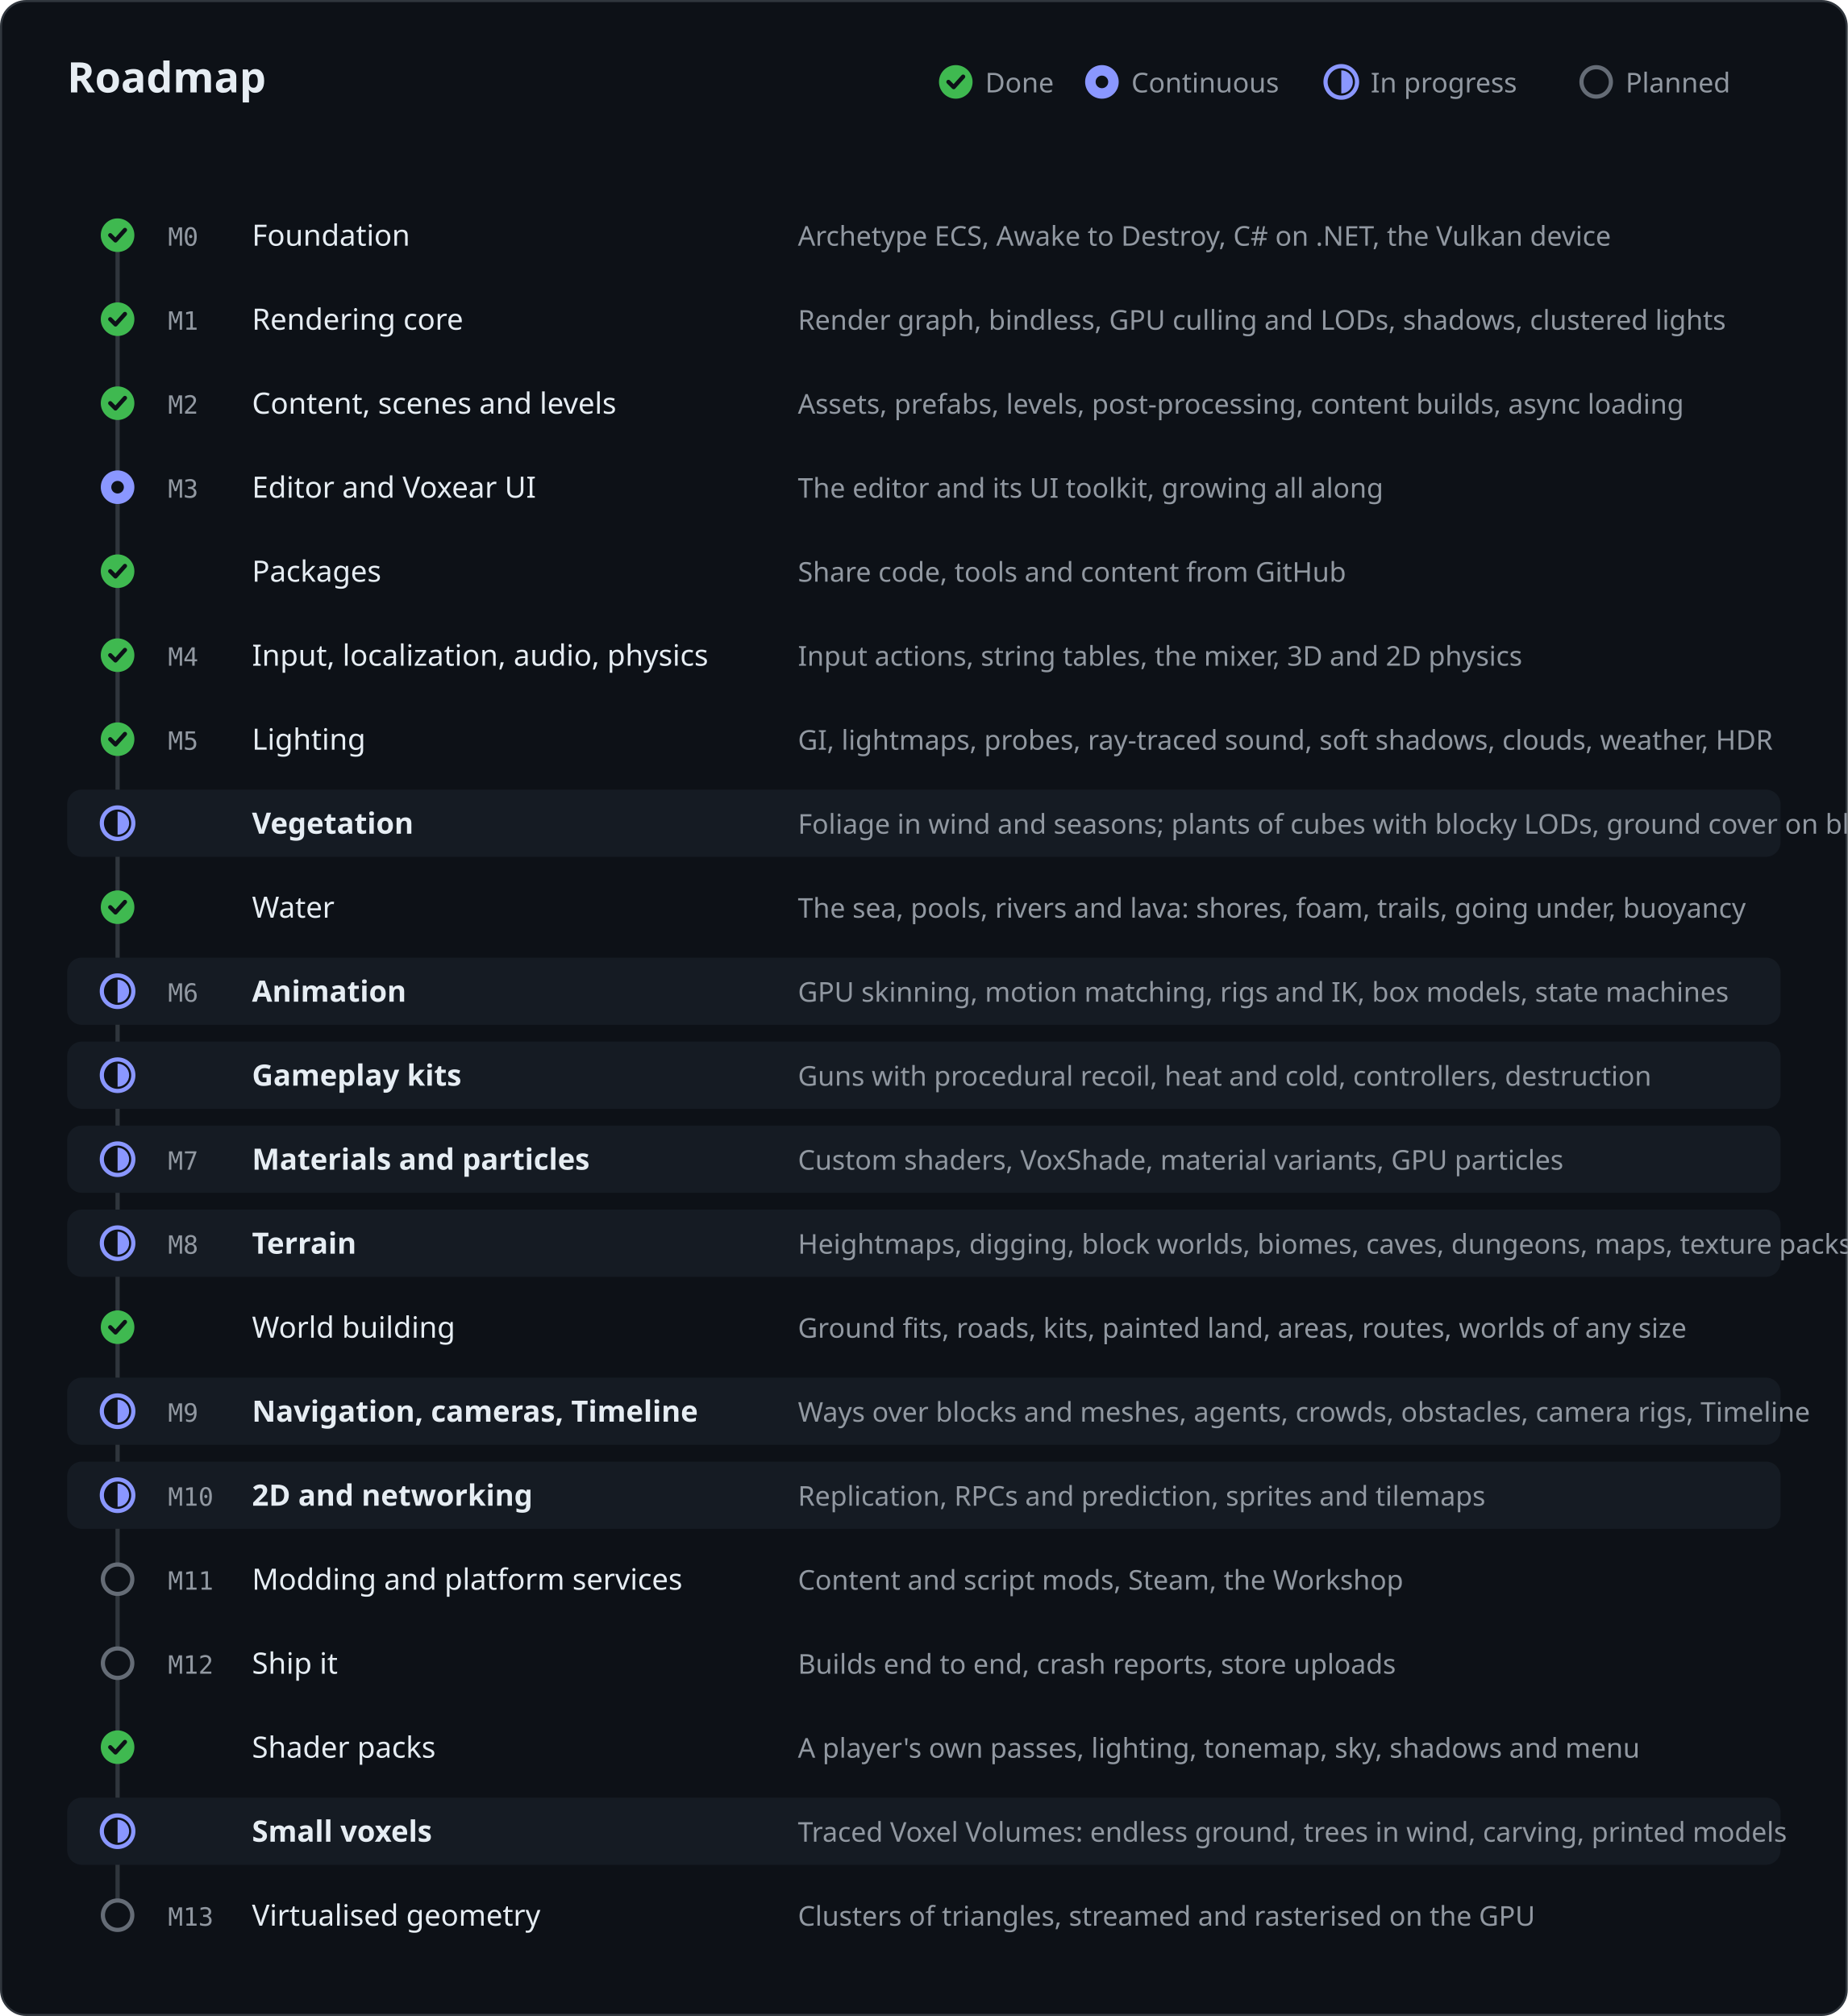
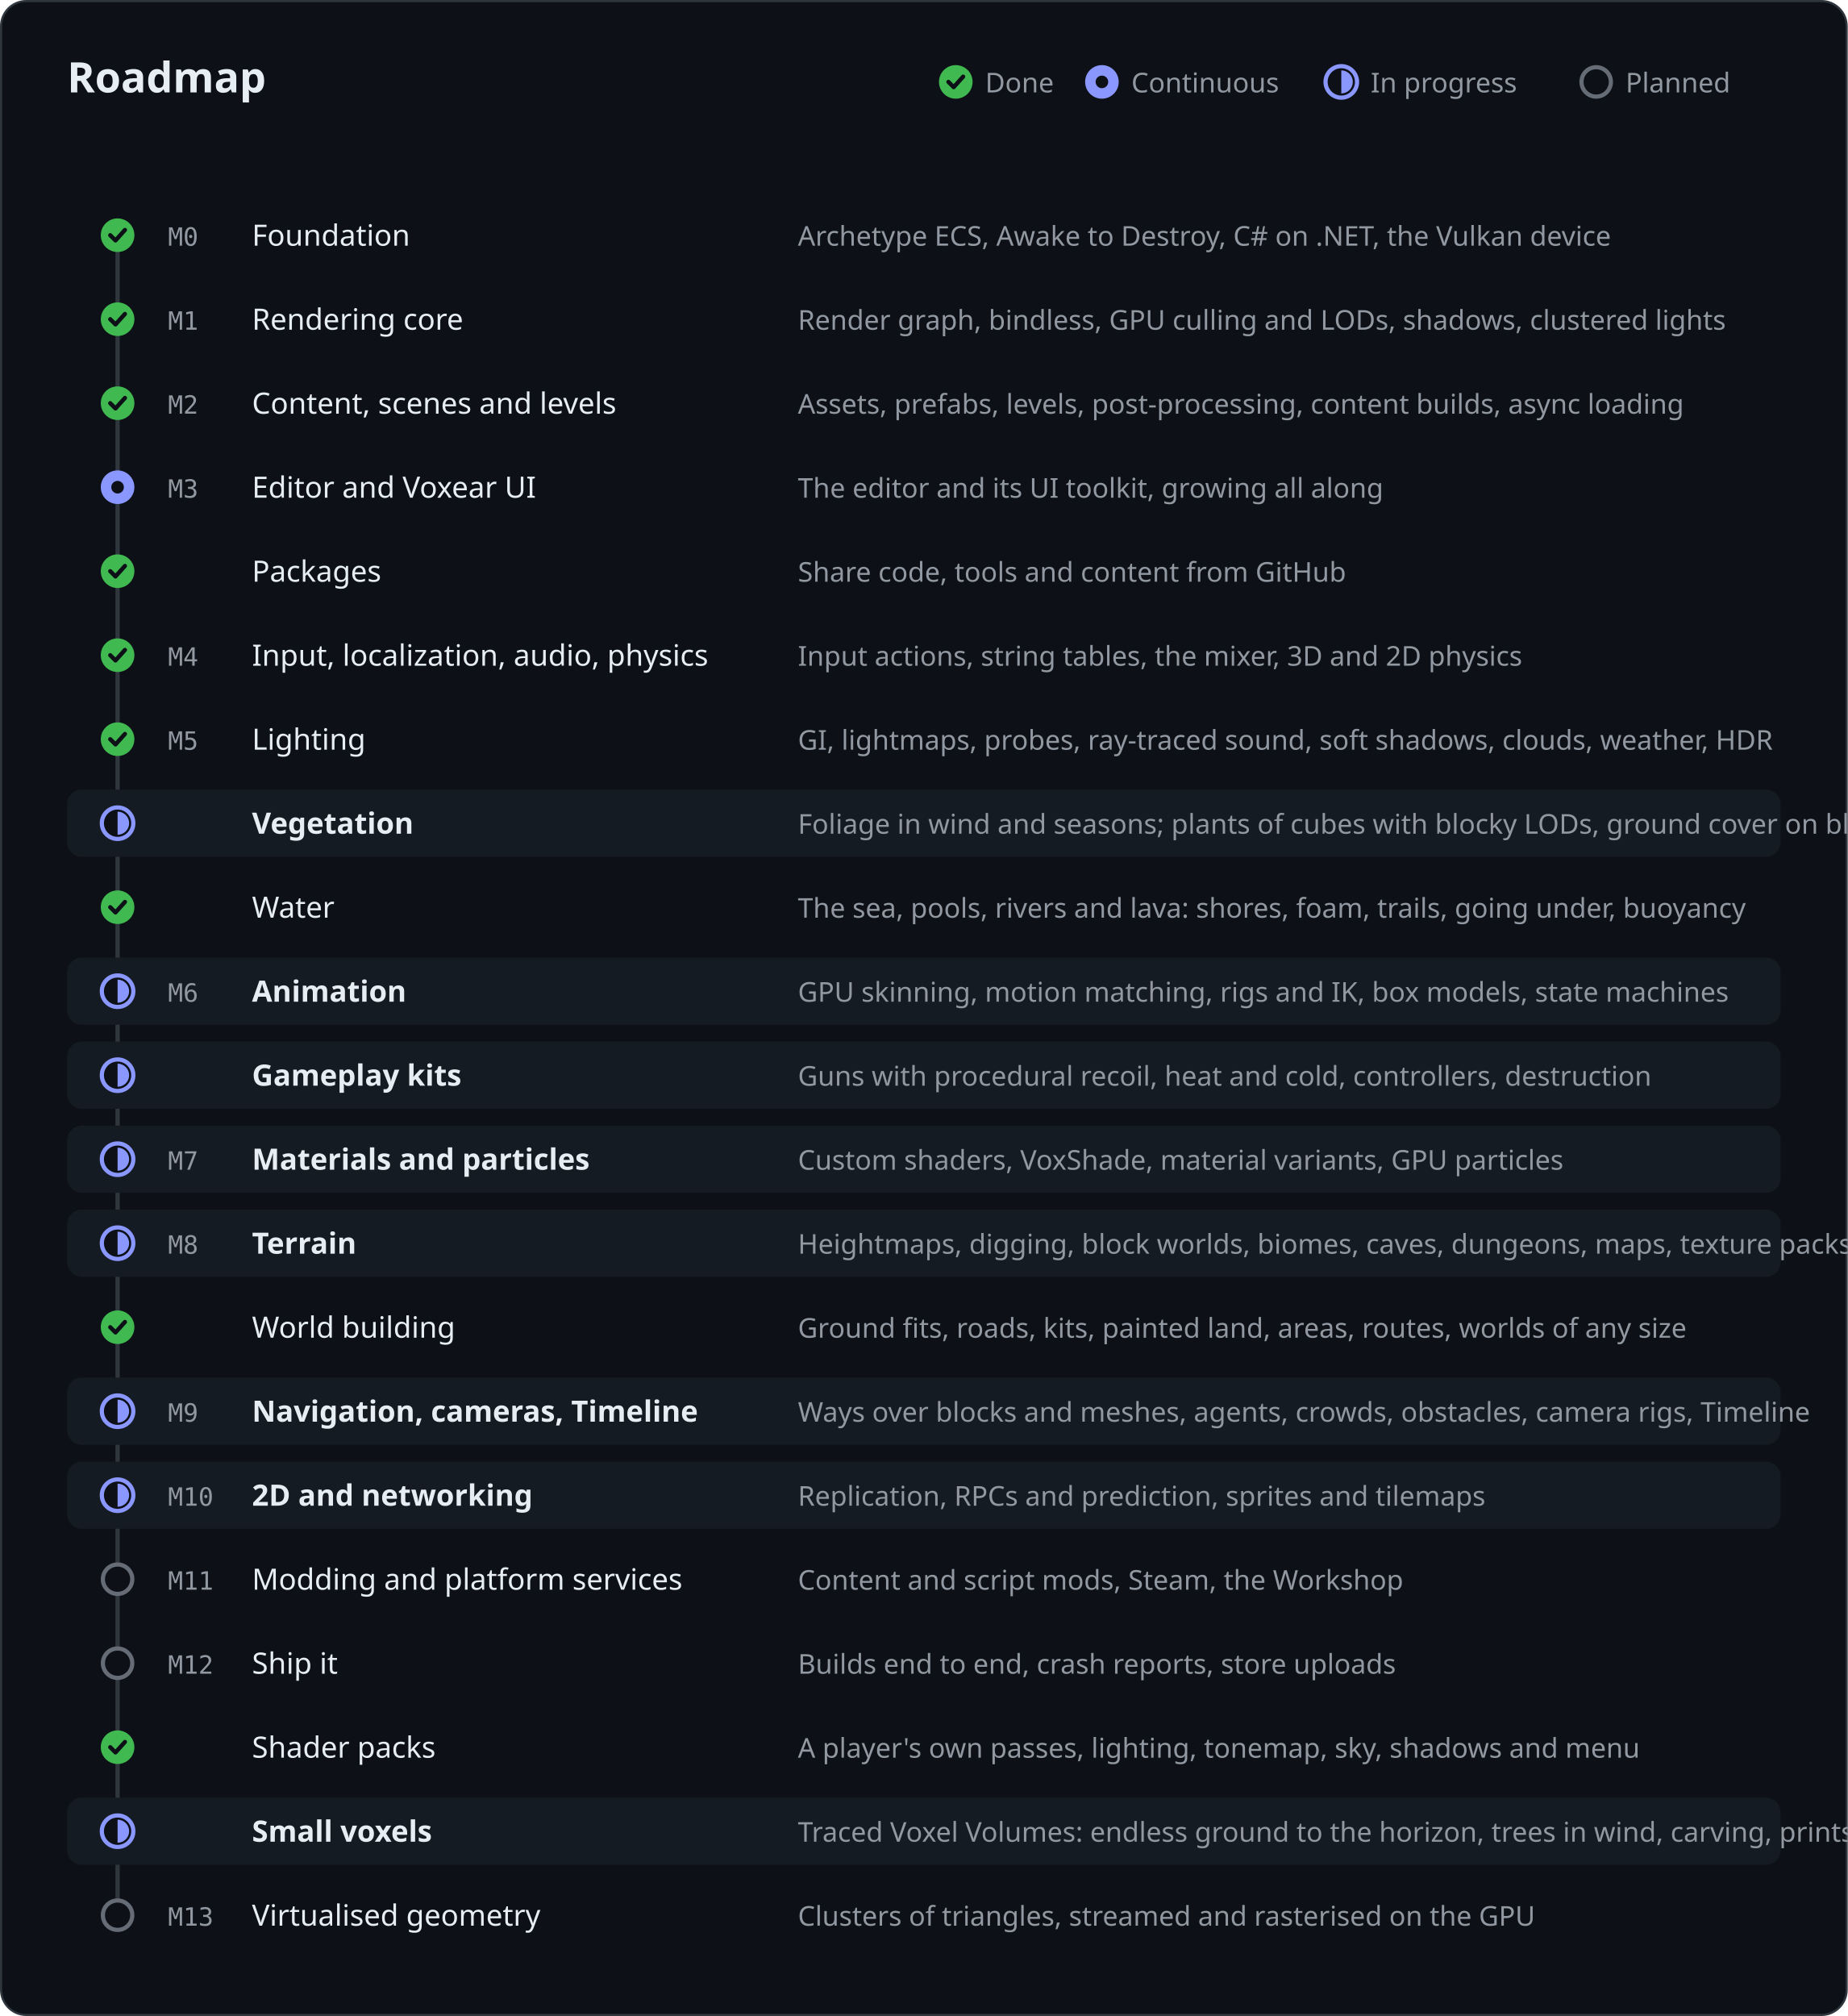
<svg xmlns="http://www.w3.org/2000/svg" width="880" height="960" viewBox="0 0 880 960" role="img" aria-label="Voxear roadmap">
  <rect x="0.5" y="0.5" width="879" height="959" rx="12" fill="#0d1117" stroke="#30363d" />
  <text x="32" y="44" font-family="-apple-system, BlinkMacSystemFont, 'Segoe UI', 'Noto Sans', Helvetica, Arial, sans-serif" font-size="20" font-weight="600" fill="#e6edf3">Roadmap</text>
  <circle cx="760.2" cy="39" r="7" fill="#0d1117" stroke="#656c76" stroke-width="2" />
  <text x="774.2" y="44" font-family="-apple-system, BlinkMacSystemFont, 'Segoe UI', 'Noto Sans', Helvetica, Arial, sans-serif" font-size="13" fill="#9198a1">Planned</text>
  <circle cx="638.8" cy="39" r="7.5" fill="#0d1117" stroke="#8a97ff" stroke-width="2" />
  <path d="M638.8 33.5 a5.5 5.5 0 0 1 0 11 z" fill="#8a97ff" />
  <text x="652.8" y="44" font-family="-apple-system, BlinkMacSystemFont, 'Segoe UI', 'Noto Sans', Helvetica, Arial, sans-serif" font-size="13" fill="#9198a1">In progress</text>
  <circle cx="524.8" cy="39" r="8" fill="#8a97ff" />
  <circle cx="524.8" cy="39" r="3" fill="#0d1117" />
  <text x="538.8" y="44" font-family="-apple-system, BlinkMacSystemFont, 'Segoe UI', 'Noto Sans', Helvetica, Arial, sans-serif" font-size="13" fill="#9198a1">Continuous</text>
  <circle cx="455.2" cy="39" r="8" fill="#3fb950" />
  <path d="M451.7 39 l2.5 2.5 l4.5-5" fill="none" stroke="#0d1117" stroke-width="2" stroke-linecap="round" stroke-linejoin="round" />
  <text x="469.2" y="44" font-family="-apple-system, BlinkMacSystemFont, 'Segoe UI', 'Noto Sans', Helvetica, Arial, sans-serif" font-size="13" fill="#9198a1">Done</text>
  <line x1="56" y1="112" x2="56" y2="912" stroke="#30363d" stroke-width="2" />
  <circle cx="56" cy="112" r="8" fill="#3fb950" />
  <path d="M52.5 112 l2.5 2.5 l4.5-5" fill="none" stroke="#0d1117" stroke-width="2" stroke-linecap="round" stroke-linejoin="round" />
  <text x="80" y="117" font-family="ui-monospace, SFMono-Regular, 'SF Mono', Menlo, Consolas, monospace" font-size="12" fill="#9198a1">M0</text>
  <text x="120" y="117" font-family="-apple-system, BlinkMacSystemFont, 'Segoe UI', 'Noto Sans', Helvetica, Arial, sans-serif" font-size="14" font-weight="500" fill="#e6edf3">Foundation</text>
  <text x="380" y="117" font-family="-apple-system, BlinkMacSystemFont, 'Segoe UI', 'Noto Sans', Helvetica, Arial, sans-serif" font-size="13" fill="#9198a1">Archetype ECS, Awake to Destroy, C# on .NET, the Vulkan device</text>
  <circle cx="56" cy="152" r="8" fill="#3fb950" />
  <path d="M52.5 152 l2.5 2.5 l4.5-5" fill="none" stroke="#0d1117" stroke-width="2" stroke-linecap="round" stroke-linejoin="round" />
  <text x="80" y="157" font-family="ui-monospace, SFMono-Regular, 'SF Mono', Menlo, Consolas, monospace" font-size="12" fill="#9198a1">M1</text>
  <text x="120" y="157" font-family="-apple-system, BlinkMacSystemFont, 'Segoe UI', 'Noto Sans', Helvetica, Arial, sans-serif" font-size="14" font-weight="500" fill="#e6edf3">Rendering core</text>
  <text x="380" y="157" font-family="-apple-system, BlinkMacSystemFont, 'Segoe UI', 'Noto Sans', Helvetica, Arial, sans-serif" font-size="13" fill="#9198a1">Render graph, bindless, GPU culling and LODs, shadows, clustered lights</text>
  <circle cx="56" cy="192" r="8" fill="#3fb950" />
  <path d="M52.5 192 l2.5 2.5 l4.5-5" fill="none" stroke="#0d1117" stroke-width="2" stroke-linecap="round" stroke-linejoin="round" />
  <text x="80" y="197" font-family="ui-monospace, SFMono-Regular, 'SF Mono', Menlo, Consolas, monospace" font-size="12" fill="#9198a1">M2</text>
  <text x="120" y="197" font-family="-apple-system, BlinkMacSystemFont, 'Segoe UI', 'Noto Sans', Helvetica, Arial, sans-serif" font-size="14" font-weight="500" fill="#e6edf3">Content, scenes and levels</text>
  <text x="380" y="197" font-family="-apple-system, BlinkMacSystemFont, 'Segoe UI', 'Noto Sans', Helvetica, Arial, sans-serif" font-size="13" fill="#9198a1">Assets, prefabs, levels, post-processing, content builds, async loading</text>
  <circle cx="56" cy="232" r="8" fill="#8a97ff" />
  <circle cx="56" cy="232" r="3" fill="#0d1117" />
  <text x="80" y="237" font-family="ui-monospace, SFMono-Regular, 'SF Mono', Menlo, Consolas, monospace" font-size="12" fill="#9198a1">M3</text>
  <text x="120" y="237" font-family="-apple-system, BlinkMacSystemFont, 'Segoe UI', 'Noto Sans', Helvetica, Arial, sans-serif" font-size="14" font-weight="500" fill="#e6edf3">Editor and Voxear UI</text>
  <text x="380" y="237" font-family="-apple-system, BlinkMacSystemFont, 'Segoe UI', 'Noto Sans', Helvetica, Arial, sans-serif" font-size="13" fill="#9198a1">The editor and its UI toolkit, growing all along</text>
  <circle cx="56" cy="272" r="8" fill="#3fb950" />
  <path d="M52.5 272 l2.5 2.5 l4.5-5" fill="none" stroke="#0d1117" stroke-width="2" stroke-linecap="round" stroke-linejoin="round" />
  <text x="80" y="277" font-family="ui-monospace, SFMono-Regular, 'SF Mono', Menlo, Consolas, monospace" font-size="12" fill="#9198a1" />
  <text x="120" y="277" font-family="-apple-system, BlinkMacSystemFont, 'Segoe UI', 'Noto Sans', Helvetica, Arial, sans-serif" font-size="14" font-weight="500" fill="#e6edf3">Packages</text>
  <text x="380" y="277" font-family="-apple-system, BlinkMacSystemFont, 'Segoe UI', 'Noto Sans', Helvetica, Arial, sans-serif" font-size="13" fill="#9198a1">Share code, tools and content from GitHub</text>
  <circle cx="56" cy="312" r="8" fill="#3fb950" />
  <path d="M52.5 312 l2.5 2.5 l4.5-5" fill="none" stroke="#0d1117" stroke-width="2" stroke-linecap="round" stroke-linejoin="round" />
  <text x="80" y="317" font-family="ui-monospace, SFMono-Regular, 'SF Mono', Menlo, Consolas, monospace" font-size="12" fill="#9198a1">M4</text>
  <text x="120" y="317" font-family="-apple-system, BlinkMacSystemFont, 'Segoe UI', 'Noto Sans', Helvetica, Arial, sans-serif" font-size="14" font-weight="500" fill="#e6edf3">Input, localization, audio, physics</text>
  <text x="380" y="317" font-family="-apple-system, BlinkMacSystemFont, 'Segoe UI', 'Noto Sans', Helvetica, Arial, sans-serif" font-size="13" fill="#9198a1">Input actions, string tables, the mixer, 3D and 2D physics</text>
  <circle cx="56" cy="352" r="8" fill="#3fb950" />
  <path d="M52.5 352 l2.5 2.5 l4.5-5" fill="none" stroke="#0d1117" stroke-width="2" stroke-linecap="round" stroke-linejoin="round" />
  <text x="80" y="357" font-family="ui-monospace, SFMono-Regular, 'SF Mono', Menlo, Consolas, monospace" font-size="12" fill="#9198a1">M5</text>
  <text x="120" y="357" font-family="-apple-system, BlinkMacSystemFont, 'Segoe UI', 'Noto Sans', Helvetica, Arial, sans-serif" font-size="14" font-weight="500" fill="#e6edf3">Lighting</text>
  <text x="380" y="357" font-family="-apple-system, BlinkMacSystemFont, 'Segoe UI', 'Noto Sans', Helvetica, Arial, sans-serif" font-size="13" fill="#9198a1">GI, lightmaps, probes, ray-traced sound, soft shadows, clouds, weather, HDR</text>
  <rect x="32" y="376" width="816" height="32" rx="7" fill="#151b23" />
  <circle cx="56" cy="392" r="7.5" fill="#0d1117" stroke="#8a97ff" stroke-width="2" />
  <path d="M56 386.5 a5.5 5.5 0 0 1 0 11 z" fill="#8a97ff" />
  <text x="80" y="397" font-family="ui-monospace, SFMono-Regular, 'SF Mono', Menlo, Consolas, monospace" font-size="12" fill="#9198a1" />
  <text x="120" y="397" font-family="-apple-system, BlinkMacSystemFont, 'Segoe UI', 'Noto Sans', Helvetica, Arial, sans-serif" font-size="14" font-weight="600" fill="#e6edf3">Vegetation</text>
  <text x="380" y="397" font-family="-apple-system, BlinkMacSystemFont, 'Segoe UI', 'Noto Sans', Helvetica, Arial, sans-serif" font-size="13" fill="#9198a1">Foliage in wind and seasons; plants of cubes with blocky LODs, ground cover on blocks</text>
  <circle cx="56" cy="432" r="8" fill="#3fb950" />
  <path d="M52.5 432 l2.5 2.5 l4.5-5" fill="none" stroke="#0d1117" stroke-width="2" stroke-linecap="round" stroke-linejoin="round" />
  <text x="80" y="437" font-family="ui-monospace, SFMono-Regular, 'SF Mono', Menlo, Consolas, monospace" font-size="12" fill="#9198a1" />
  <text x="120" y="437" font-family="-apple-system, BlinkMacSystemFont, 'Segoe UI', 'Noto Sans', Helvetica, Arial, sans-serif" font-size="14" font-weight="500" fill="#e6edf3">Water</text>
  <text x="380" y="437" font-family="-apple-system, BlinkMacSystemFont, 'Segoe UI', 'Noto Sans', Helvetica, Arial, sans-serif" font-size="13" fill="#9198a1">The sea, pools, rivers and lava: shores, foam, trails, going under, buoyancy</text>
  <rect x="32" y="456" width="816" height="32" rx="7" fill="#151b23" />
  <circle cx="56" cy="472" r="7.5" fill="#0d1117" stroke="#8a97ff" stroke-width="2" />
  <path d="M56 466.5 a5.5 5.5 0 0 1 0 11 z" fill="#8a97ff" />
  <text x="80" y="477" font-family="ui-monospace, SFMono-Regular, 'SF Mono', Menlo, Consolas, monospace" font-size="12" fill="#9198a1">M6</text>
  <text x="120" y="477" font-family="-apple-system, BlinkMacSystemFont, 'Segoe UI', 'Noto Sans', Helvetica, Arial, sans-serif" font-size="14" font-weight="600" fill="#e6edf3">Animation</text>
  <text x="380" y="477" font-family="-apple-system, BlinkMacSystemFont, 'Segoe UI', 'Noto Sans', Helvetica, Arial, sans-serif" font-size="13" fill="#9198a1">GPU skinning, motion matching, rigs and IK, box models, state machines</text>
  <rect x="32" y="496" width="816" height="32" rx="7" fill="#151b23" />
  <circle cx="56" cy="512" r="7.5" fill="#0d1117" stroke="#8a97ff" stroke-width="2" />
  <path d="M56 506.5 a5.5 5.5 0 0 1 0 11 z" fill="#8a97ff" />
  <text x="80" y="517" font-family="ui-monospace, SFMono-Regular, 'SF Mono', Menlo, Consolas, monospace" font-size="12" fill="#9198a1" />
  <text x="120" y="517" font-family="-apple-system, BlinkMacSystemFont, 'Segoe UI', 'Noto Sans', Helvetica, Arial, sans-serif" font-size="14" font-weight="600" fill="#e6edf3">Gameplay kits</text>
  <text x="380" y="517" font-family="-apple-system, BlinkMacSystemFont, 'Segoe UI', 'Noto Sans', Helvetica, Arial, sans-serif" font-size="13" fill="#9198a1">Guns with procedural recoil, heat and cold, controllers, destruction</text>
  <rect x="32" y="536" width="816" height="32" rx="7" fill="#151b23" />
  <circle cx="56" cy="552" r="7.5" fill="#0d1117" stroke="#8a97ff" stroke-width="2" />
  <path d="M56 546.5 a5.5 5.5 0 0 1 0 11 z" fill="#8a97ff" />
  <text x="80" y="557" font-family="ui-monospace, SFMono-Regular, 'SF Mono', Menlo, Consolas, monospace" font-size="12" fill="#9198a1">M7</text>
  <text x="120" y="557" font-family="-apple-system, BlinkMacSystemFont, 'Segoe UI', 'Noto Sans', Helvetica, Arial, sans-serif" font-size="14" font-weight="600" fill="#e6edf3">Materials and particles</text>
  <text x="380" y="557" font-family="-apple-system, BlinkMacSystemFont, 'Segoe UI', 'Noto Sans', Helvetica, Arial, sans-serif" font-size="13" fill="#9198a1">Custom shaders, VoxShade, material variants, GPU particles</text>
  <rect x="32" y="576" width="816" height="32" rx="7" fill="#151b23" />
  <circle cx="56" cy="592" r="7.5" fill="#0d1117" stroke="#8a97ff" stroke-width="2" />
  <path d="M56 586.5 a5.5 5.5 0 0 1 0 11 z" fill="#8a97ff" />
  <text x="80" y="597" font-family="ui-monospace, SFMono-Regular, 'SF Mono', Menlo, Consolas, monospace" font-size="12" fill="#9198a1">M8</text>
  <text x="120" y="597" font-family="-apple-system, BlinkMacSystemFont, 'Segoe UI', 'Noto Sans', Helvetica, Arial, sans-serif" font-size="14" font-weight="600" fill="#e6edf3">Terrain</text>
  <text x="380" y="597" font-family="-apple-system, BlinkMacSystemFont, 'Segoe UI', 'Noto Sans', Helvetica, Arial, sans-serif" font-size="13" fill="#9198a1">Heightmaps, digging, block worlds, biomes, caves, dungeons, maps, texture packs</text>
  <circle cx="56" cy="632" r="8" fill="#3fb950" />
  <path d="M52.5 632 l2.5 2.5 l4.5-5" fill="none" stroke="#0d1117" stroke-width="2" stroke-linecap="round" stroke-linejoin="round" />
  <text x="80" y="637" font-family="ui-monospace, SFMono-Regular, 'SF Mono', Menlo, Consolas, monospace" font-size="12" fill="#9198a1" />
  <text x="120" y="637" font-family="-apple-system, BlinkMacSystemFont, 'Segoe UI', 'Noto Sans', Helvetica, Arial, sans-serif" font-size="14" font-weight="500" fill="#e6edf3">World building</text>
  <text x="380" y="637" font-family="-apple-system, BlinkMacSystemFont, 'Segoe UI', 'Noto Sans', Helvetica, Arial, sans-serif" font-size="13" fill="#9198a1">Ground fits, roads, kits, painted land, areas, routes, worlds of any size</text>
  <rect x="32" y="656" width="816" height="32" rx="7" fill="#151b23" />
  <circle cx="56" cy="672" r="7.5" fill="#0d1117" stroke="#8a97ff" stroke-width="2" />
  <path d="M56 666.5 a5.5 5.5 0 0 1 0 11 z" fill="#8a97ff" />
  <text x="80" y="677" font-family="ui-monospace, SFMono-Regular, 'SF Mono', Menlo, Consolas, monospace" font-size="12" fill="#9198a1">M9</text>
  <text x="120" y="677" font-family="-apple-system, BlinkMacSystemFont, 'Segoe UI', 'Noto Sans', Helvetica, Arial, sans-serif" font-size="14" font-weight="600" fill="#e6edf3">Navigation, cameras, Timeline</text>
  <text x="380" y="677" font-family="-apple-system, BlinkMacSystemFont, 'Segoe UI', 'Noto Sans', Helvetica, Arial, sans-serif" font-size="13" fill="#9198a1">Ways over blocks and meshes, agents, crowds, obstacles, camera rigs, Timeline</text>
  <rect x="32" y="696" width="816" height="32" rx="7" fill="#151b23" />
  <circle cx="56" cy="712" r="7.5" fill="#0d1117" stroke="#8a97ff" stroke-width="2" />
  <path d="M56 706.5 a5.5 5.5 0 0 1 0 11 z" fill="#8a97ff" />
  <text x="80" y="717" font-family="ui-monospace, SFMono-Regular, 'SF Mono', Menlo, Consolas, monospace" font-size="12" fill="#9198a1">M10</text>
  <text x="120" y="717" font-family="-apple-system, BlinkMacSystemFont, 'Segoe UI', 'Noto Sans', Helvetica, Arial, sans-serif" font-size="14" font-weight="600" fill="#e6edf3">2D and networking</text>
  <text x="380" y="717" font-family="-apple-system, BlinkMacSystemFont, 'Segoe UI', 'Noto Sans', Helvetica, Arial, sans-serif" font-size="13" fill="#9198a1">Replication, RPCs and prediction, sprites and tilemaps</text>
  <circle cx="56" cy="752" r="7" fill="#0d1117" stroke="#656c76" stroke-width="2" />
  <text x="80" y="757" font-family="ui-monospace, SFMono-Regular, 'SF Mono', Menlo, Consolas, monospace" font-size="12" fill="#9198a1">M11</text>
  <text x="120" y="757" font-family="-apple-system, BlinkMacSystemFont, 'Segoe UI', 'Noto Sans', Helvetica, Arial, sans-serif" font-size="14" font-weight="500" fill="#e6edf3">Modding and platform services</text>
  <text x="380" y="757" font-family="-apple-system, BlinkMacSystemFont, 'Segoe UI', 'Noto Sans', Helvetica, Arial, sans-serif" font-size="13" fill="#9198a1">Content and script mods, Steam, the Workshop</text>
  <circle cx="56" cy="792" r="7" fill="#0d1117" stroke="#656c76" stroke-width="2" />
  <text x="80" y="797" font-family="ui-monospace, SFMono-Regular, 'SF Mono', Menlo, Consolas, monospace" font-size="12" fill="#9198a1">M12</text>
  <text x="120" y="797" font-family="-apple-system, BlinkMacSystemFont, 'Segoe UI', 'Noto Sans', Helvetica, Arial, sans-serif" font-size="14" font-weight="500" fill="#e6edf3">Ship it</text>
  <text x="380" y="797" font-family="-apple-system, BlinkMacSystemFont, 'Segoe UI', 'Noto Sans', Helvetica, Arial, sans-serif" font-size="13" fill="#9198a1">Builds end to end, crash reports, store uploads</text>
  <circle cx="56" cy="832" r="8" fill="#3fb950" />
  <path d="M52.5 832 l2.5 2.5 l4.5-5" fill="none" stroke="#0d1117" stroke-width="2" stroke-linecap="round" stroke-linejoin="round" />
  <text x="80" y="837" font-family="ui-monospace, SFMono-Regular, 'SF Mono', Menlo, Consolas, monospace" font-size="12" fill="#9198a1" />
  <text x="120" y="837" font-family="-apple-system, BlinkMacSystemFont, 'Segoe UI', 'Noto Sans', Helvetica, Arial, sans-serif" font-size="14" font-weight="500" fill="#e6edf3">Shader packs</text>
  <text x="380" y="837" font-family="-apple-system, BlinkMacSystemFont, 'Segoe UI', 'Noto Sans', Helvetica, Arial, sans-serif" font-size="13" fill="#9198a1">A player's own passes, lighting, tonemap, sky, shadows and menu</text>
  <rect x="32" y="856" width="816" height="32" rx="7" fill="#151b23" />
  <circle cx="56" cy="872" r="7.5" fill="#0d1117" stroke="#8a97ff" stroke-width="2" />
  <path d="M56 866.5 a5.5 5.5 0 0 1 0 11 z" fill="#8a97ff" />
  <text x="80" y="877" font-family="ui-monospace, SFMono-Regular, 'SF Mono', Menlo, Consolas, monospace" font-size="12" fill="#9198a1" />
  <text x="120" y="877" font-family="-apple-system, BlinkMacSystemFont, 'Segoe UI', 'Noto Sans', Helvetica, Arial, sans-serif" font-size="14" font-weight="600" fill="#e6edf3">Small voxels</text>
-   <text x="380" y="877" font-family="-apple-system, BlinkMacSystemFont, 'Segoe UI', 'Noto Sans', Helvetica, Arial, sans-serif" font-size="13" fill="#9198a1">Traced Voxel Volumes: endless ground, trees in wind, carving, printed models</text>
+   <text x="380" y="877" font-family="-apple-system, BlinkMacSystemFont, 'Segoe UI', 'Noto Sans', Helvetica, Arial, sans-serif" font-size="13" fill="#9198a1">Traced Voxel Volumes: endless ground to the horizon, trees in wind, carving, prints</text>
  <circle cx="56" cy="912" r="7" fill="#0d1117" stroke="#656c76" stroke-width="2" />
  <text x="80" y="917" font-family="ui-monospace, SFMono-Regular, 'SF Mono', Menlo, Consolas, monospace" font-size="12" fill="#9198a1">M13</text>
  <text x="120" y="917" font-family="-apple-system, BlinkMacSystemFont, 'Segoe UI', 'Noto Sans', Helvetica, Arial, sans-serif" font-size="14" font-weight="500" fill="#e6edf3">Virtualised geometry</text>
  <text x="380" y="917" font-family="-apple-system, BlinkMacSystemFont, 'Segoe UI', 'Noto Sans', Helvetica, Arial, sans-serif" font-size="13" fill="#9198a1">Clusters of triangles, streamed and rasterised on the GPU</text>
</svg>
